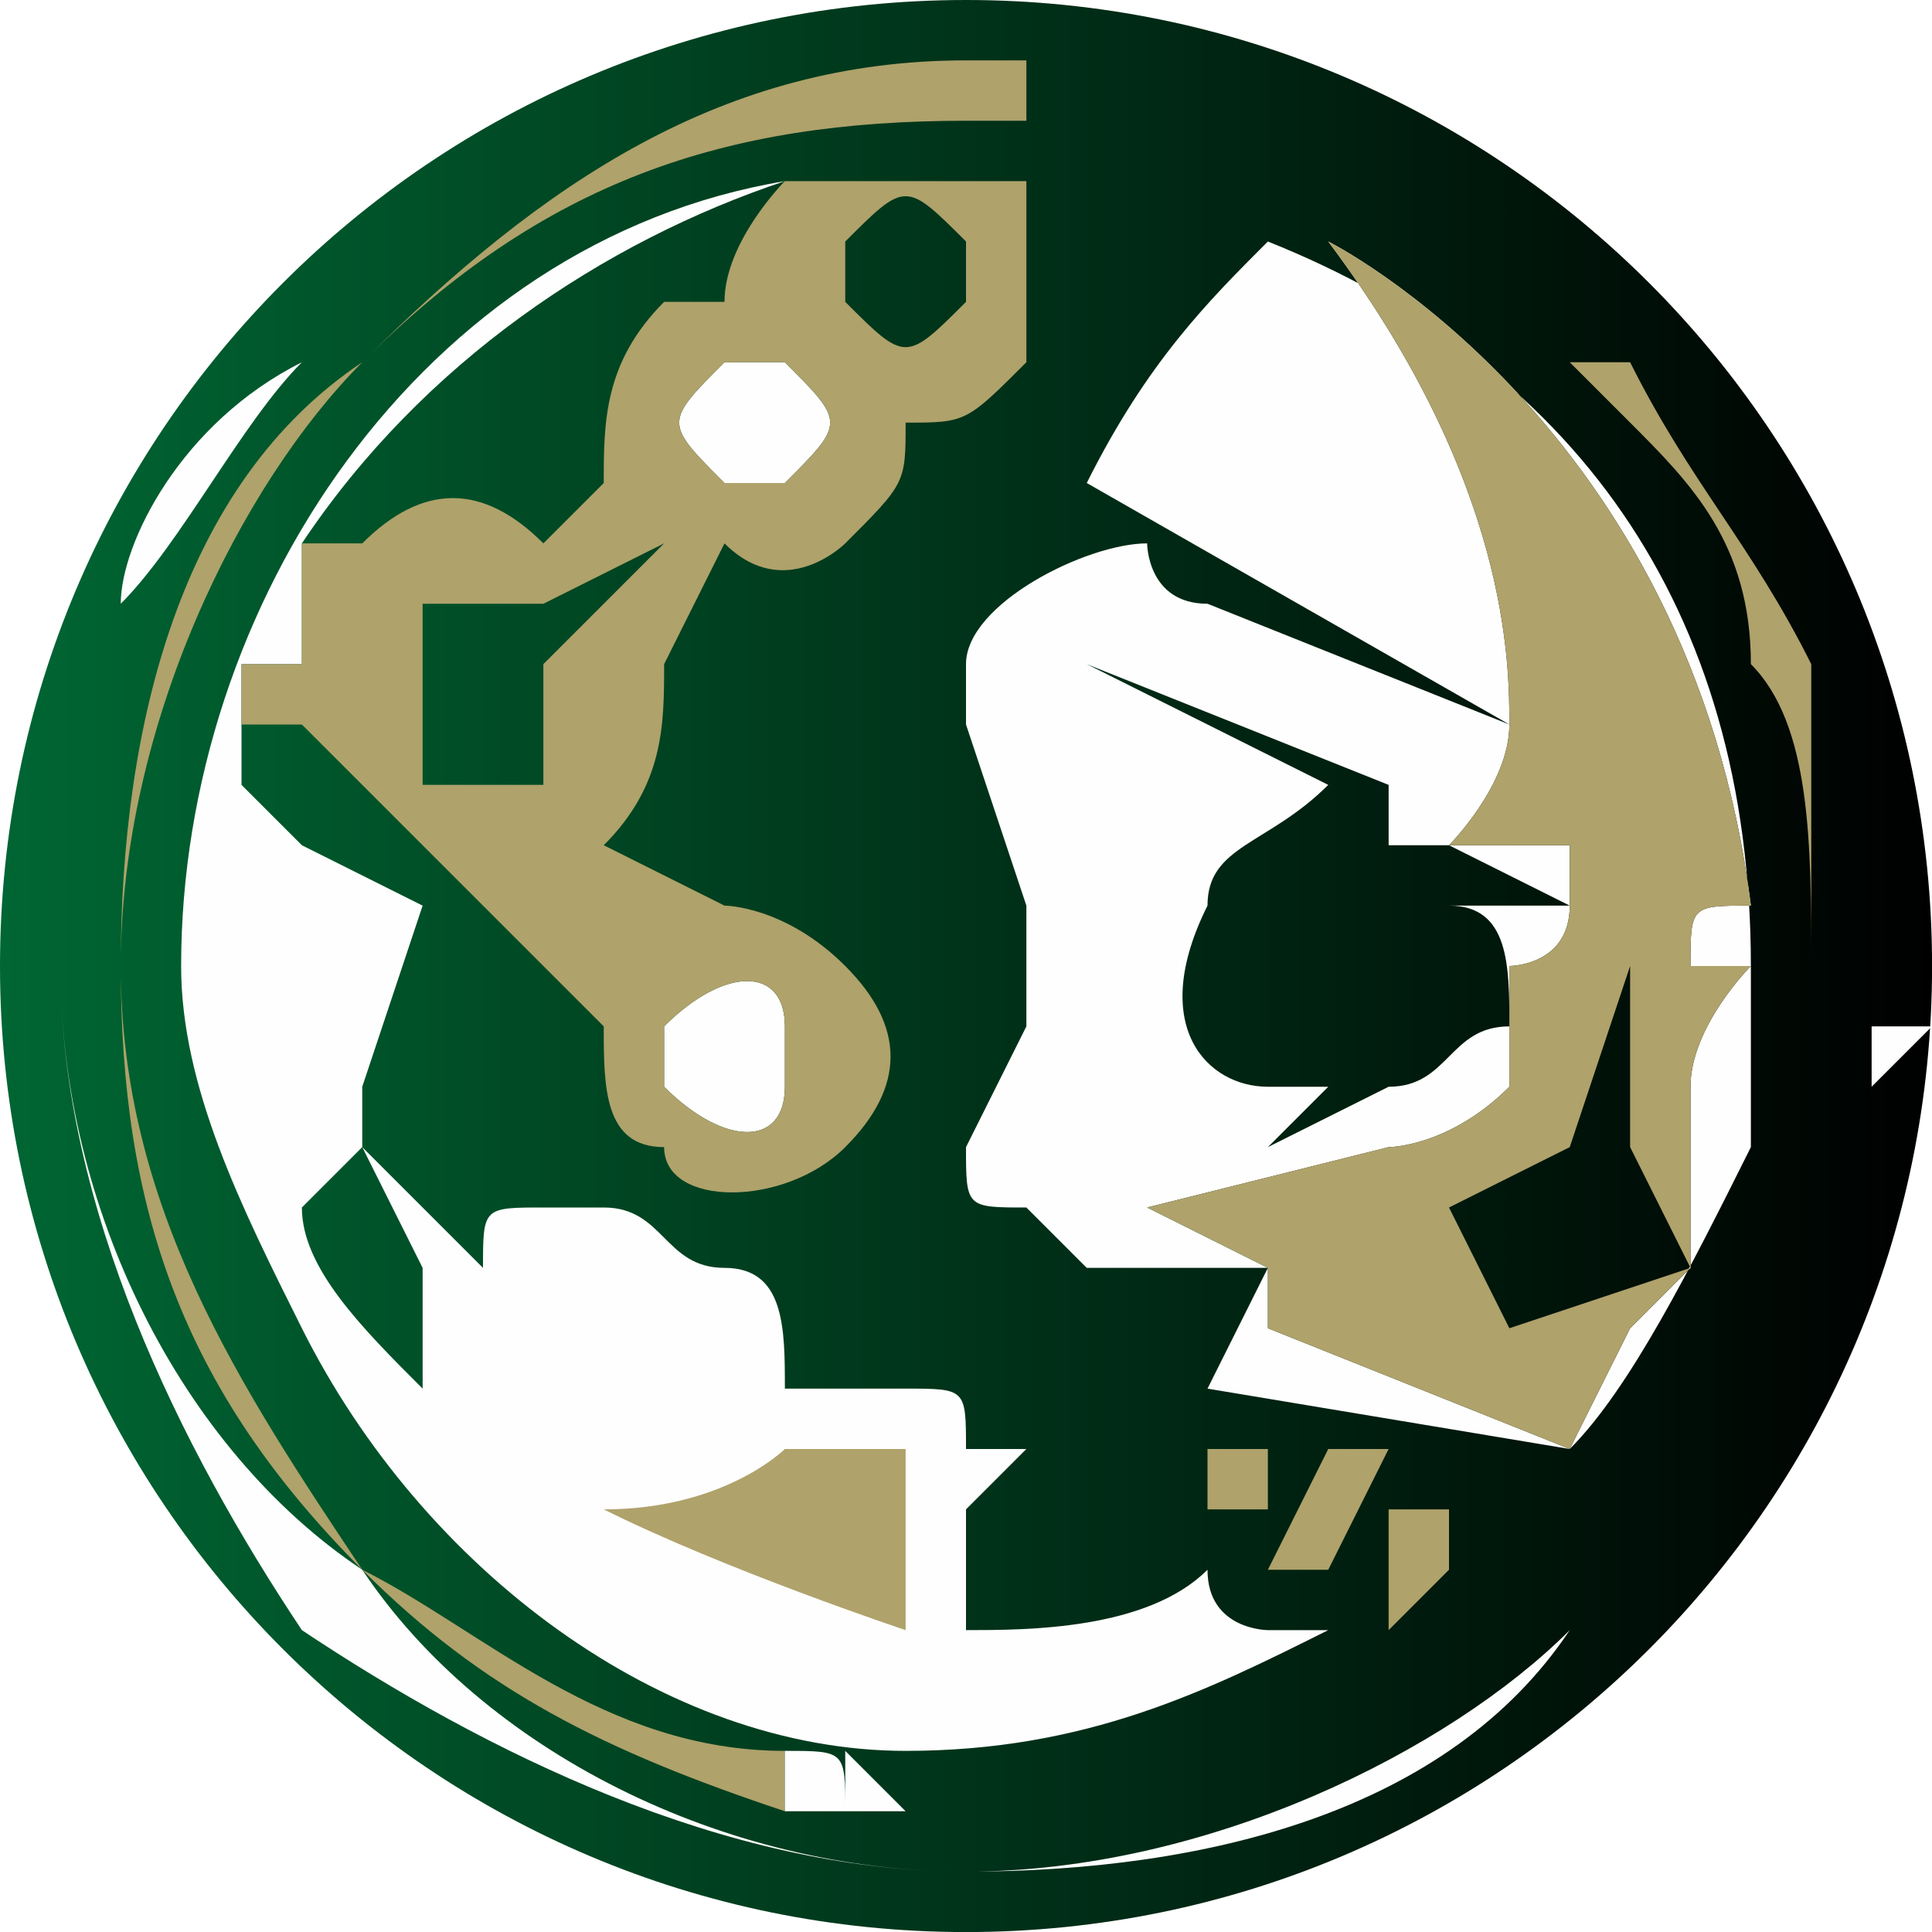
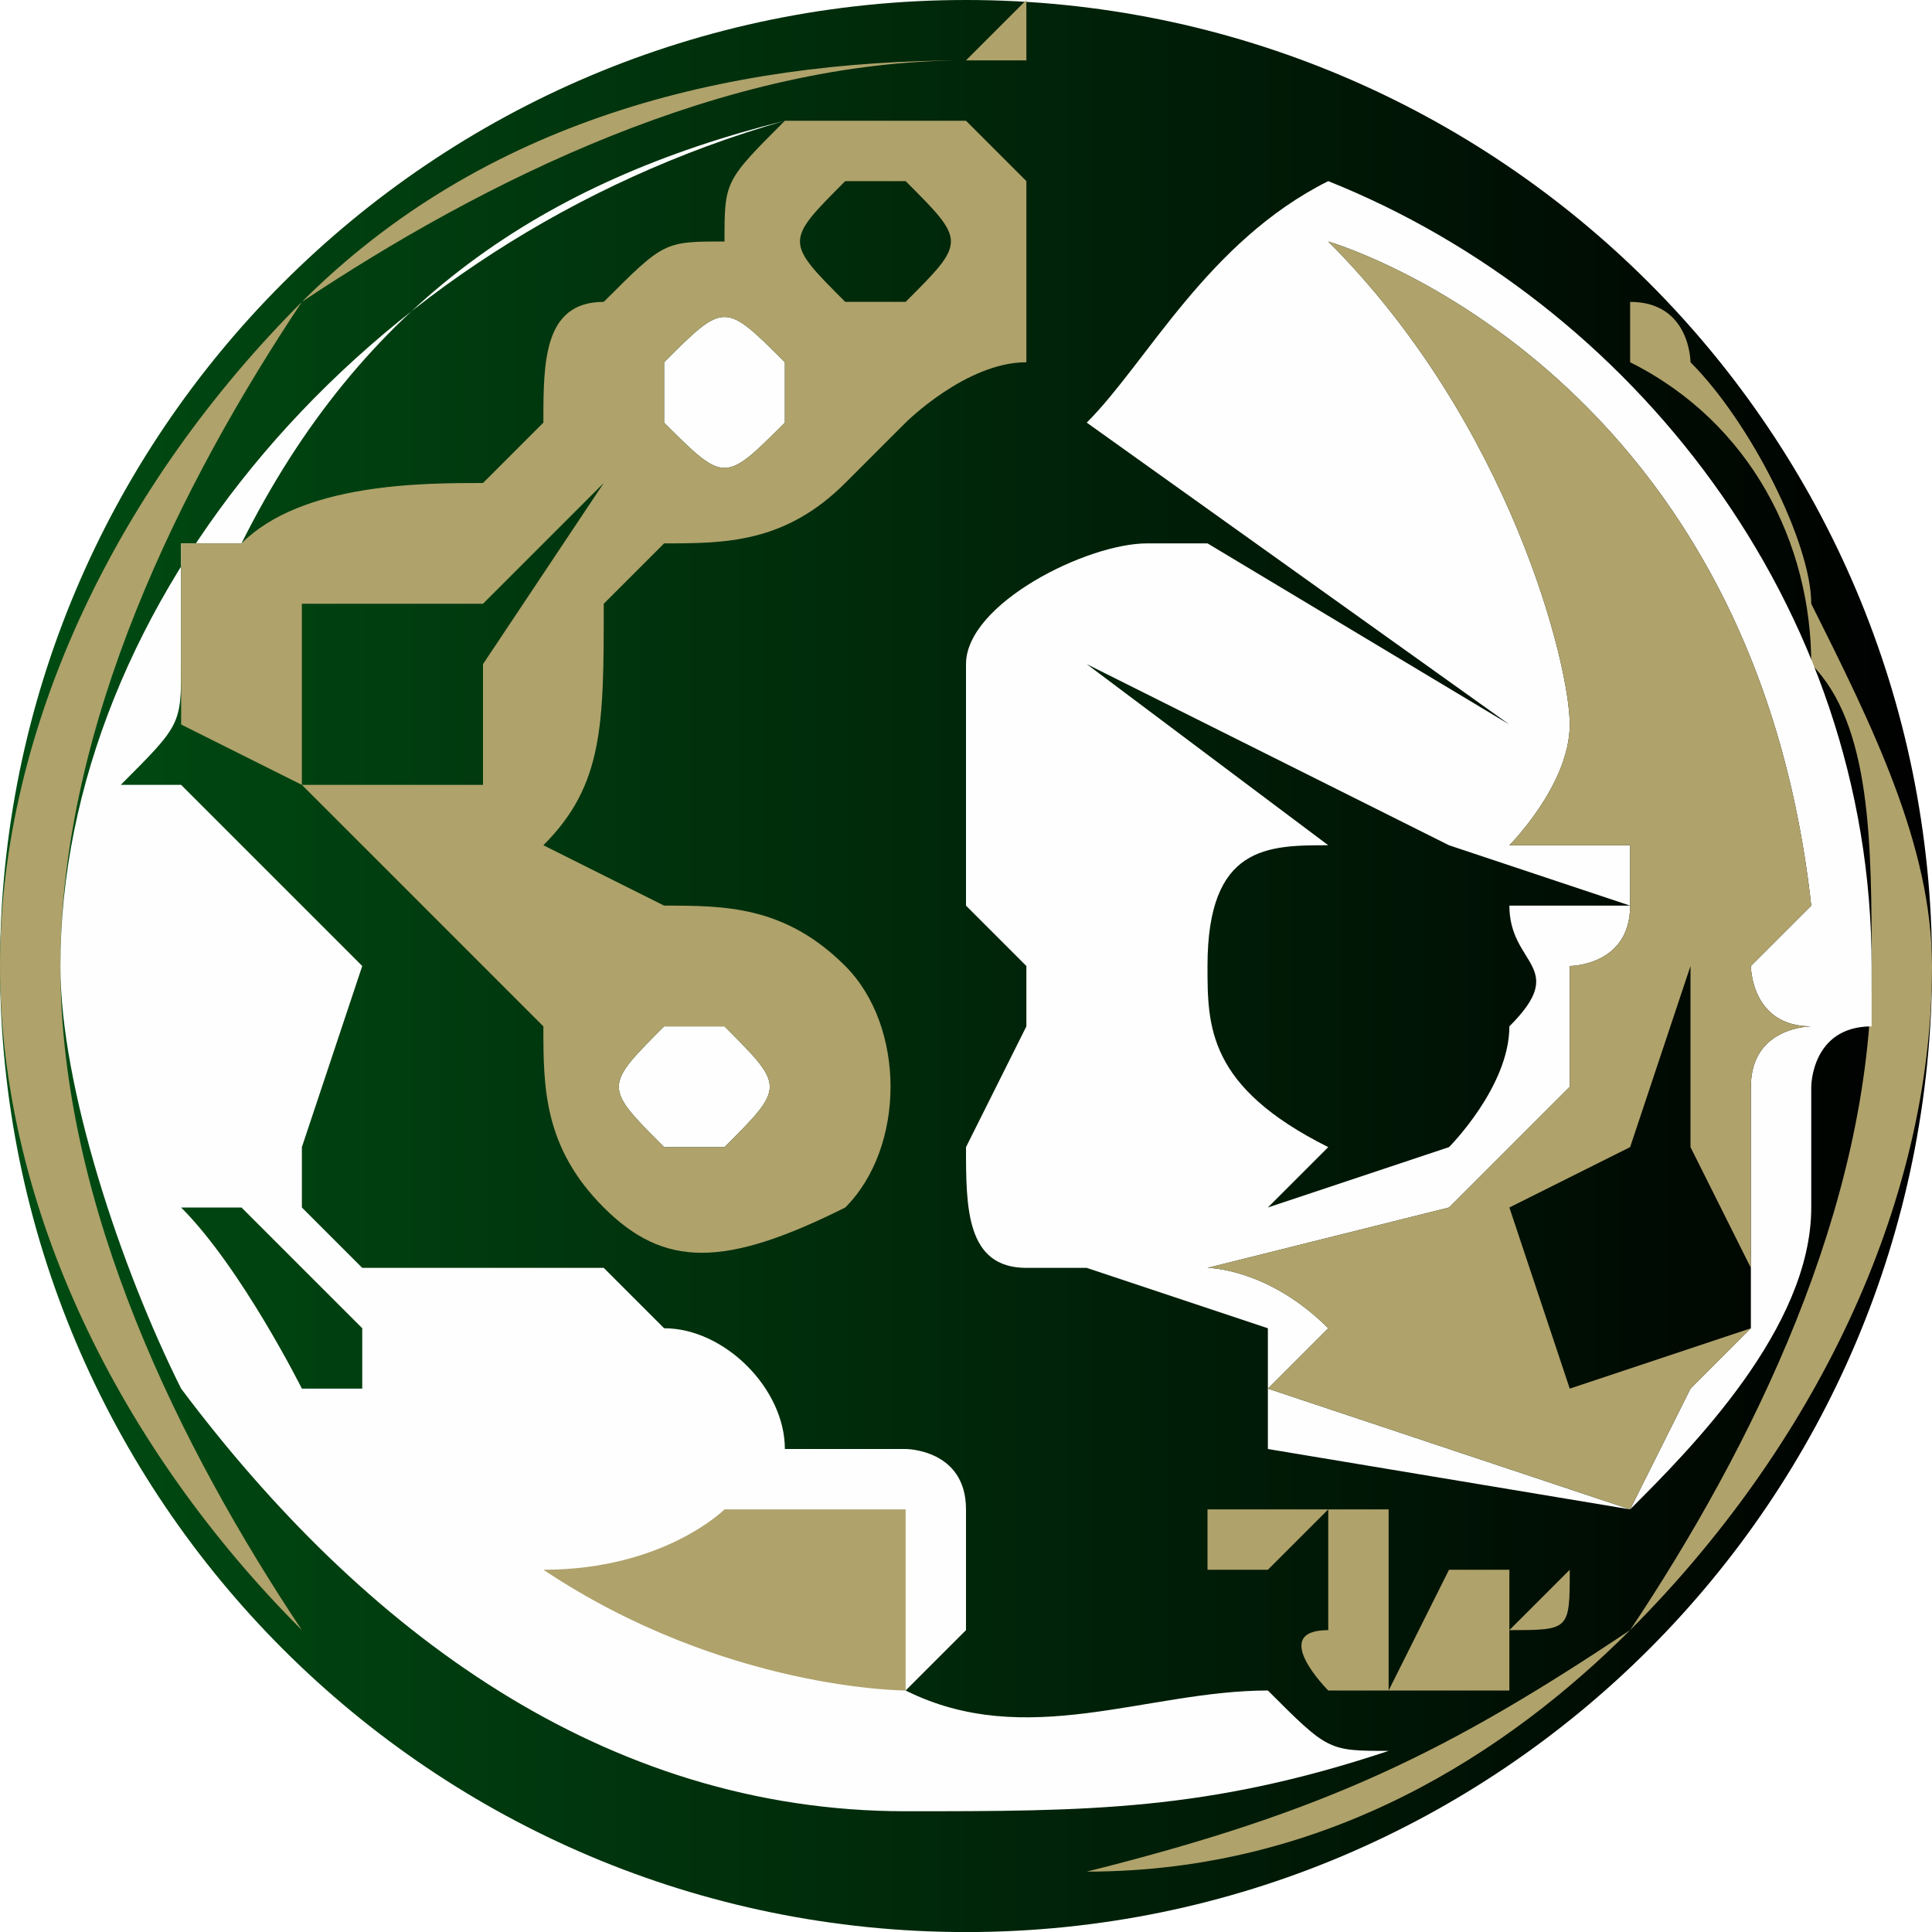
<svg xmlns="http://www.w3.org/2000/svg" xml:space="preserve" width="32px" height="32px" version="1.1" style="shape-rendering:geometricPrecision; text-rendering:geometricPrecision; image-rendering:optimizeQuality; fill-rule:evenodd; clip-rule:evenodd" viewBox="0 0 32 32">
  <defs>
    <style type="text/css">
   
    .fil1 {fill:#AFA26B}
    .fil2 {fill:#FEFEFE}
    .fil0 {fill:url(#id0)}
   
  </style>
    <linearGradient id="id0" gradientUnits="userSpaceOnUse" x1="-0" y1="16" x2="32.001" y2="16">
-       <stop offset="0" style="stop-opacity:1; stop-color:#006633" />
+       <stop offset="0" style="stop-opacity:1; stop-color:#004D13" />
      <stop offset="1" style="stop-opacity:1; stop-color:black" />
    </linearGradient>
  </defs>
  <g id="Capa_x0020_1">
    <rect class="fil0" width="32.001" height="32.001" rx="16" ry="16" />
-     <g id="_2031568317680">
-       <path class="fil1" d="M27 6c0,0 -1,0 -1,0 0,0 1,1 1,1 0,0 0,0 0,0 1,1 2,2 2,4 1,1 1,3 1,5 0,4 -1,7 -4,10 -2,2 -5,3 -8,4 0,0 0,0 0,0 0,0 0,0 0,0 3,-1 6,-2 8,-4 3,-3 4,-6 4,-10 0,-2 0,-4 0,-5 -1,-2 -2,-3 -3,-5 0,0 0,0 0,0 0,0 0,0 0,0zm-10 -4l-1 0c-4,0 -7,1 -10,4 -2,2 -4,6 -4,10 0,4 2,7 4,10 2,1 4,3 7,3 0,0 0,1 0,1 0,0 0,0 0,0 -3,-1 -5,-2 -7,-4 -3,-3 -4,-6 -4,-10 0,-4 1,-8 4,-10 3,-3 6,-5 10,-5 0,0 0,0 1,0 0,0 0,0 0,0 0,0 0,0 0,1 0,0 0,0 0,0 0,0 0,0 0,0z" />
-       <path class="fil2" d="M17 30c0,0 0,0 0,0 0,0 0,0 0,0 0,0 0,0 0,0 0,0 0,0 0,0zm1 -1c0,0 0,1 0,1 0,0 0,0 0,0 0,0 0,0 0,0 0,0 0,-1 0,-1zm-2 1c0,0 0,0 0,0 0,0 0,0 0,0 0,0 0,0 0,0 0,0 0,0 0,0zm-1 0c0,0 0,0 0,0 0,0 0,0 0,0 0,0 1,0 1,0 0,0 -1,0 -1,0zm-1 -1c0,0 0,1 0,1 0,0 0,0 0,0 0,0 1,0 1,0 0,0 -1,-1 -1,-1zm-1 0c0,0 0,0 0,1 0,0 0,0 0,0 1,0 1,0 1,0 0,-1 0,-1 -1,-1zm-10 -13c0,2 1,4 2,6 2,4 6,7 10,7 3,0 5,-1 7,-2 0,0 0,0 0,0 0,0 -1,0 -1,0 0,0 -1,0 -1,-1 -1,1 -3,1 -4,1l0 -1 0 -1 1 -1 -1 0c0,0 0,0 0,0 0,-1 0,-1 -1,-1l0 0 0 0 -1 0 -1 0c0,-1 0,-2 -1,-2l0 0 0 0 0 0c-1,0 -1,-1 -2,-1l0 0c0,0 -1,0 -1,0 -1,0 -1,0 -1,1l-2 -2 0 -1 0 0 1 -3 -2 -1 -1 -1c0,0 0,0 0,0 0,-1 0,-1 0,-2 0,0 0,0 0,0l0 0c0,0 0,0 0,0l0 0c0,0 0,0 1,0l0 0c0,0 0,0 0,0l0 0c0,0 0,0 0,-1l0 0c0,0 0,0 0,0l0 0 0 0 0 0 0 0 0 0 0 0 0 0c0,0 0,0 0,0l0 0 0 -1 0 0c0,0 0,0 0,0l0 0 0 0 0 0c0,0 0,0 0,0l0 0 0 0c0,0 0,0 0,0l0 0 0 0c2,-3 5,-5 8,-6 0,0 0,0 0,0 -6,1 -10,7 -10,13zm2 -11c0,0 0,0 0,1 0,0 0,0 0,0 -2,1 -3,3 -3,4 -1,2 -1,4 -1,6 0,4 2,8 4,11 3,2 7,4 11,4 4,0 8,-1 10,-4 3,-2 5,-6 5,-9 1,-1 1,-1 1,-1 0,0 -1,0 -1,0 0,0 0,0 0,0 0,0 0,0 0,1 0,3 -2,7 -5,9 -2,2 -6,4 -10,4 -4,0 -8,-2 -10,-5 -3,-2 -5,-6 -5,-10 0,-2 0,-4 1,-6 1,-1 2,-3 3,-4 0,0 0,0 0,0 0,0 0,0 0,0 0,-1 0,-1 0,-1zm21 19c1,-1 2,-3 3,-5 0,0 0,-1 0,-1 0,-1 0,-1 0,-1 0,-1 0,-1 0,-1l0 0 0 0c0,0 0,0 0,0 0,-6 -3,-10 -8,-12 -1,1 -2,2 -3,4l7 4 -5 -2c-1,0 -1,-1 -1,-1 -1,0 -3,1 -3,2 0,1 0,1 0,1l0 0 1 3 0 1 0 1 -1 2c0,1 0,1 1,1l1 1 3 0 -1 2 6 1zm2 -3l0 0 -1 -2 1 2 0 -1 0 -1c0,0 0,-1 0,-1 0,-1 1,-2 1,-2l0 0c-1,0 -1,0 -1,0 0,-1 0,-1 1,-1 -1,-8 -7,-11 -7,-11 3,4 3,7 3,8 0,1 -1,2 -1,2l2 0c0,0 0,1 0,1 0,1 -1,1 -1,1 0,0 0,1 0,2 -1,1 -2,1 -2,1l-4 1c0,0 2,1 2,1 0,1 0,1 0,1l5 2 1 -2 1 -1zm-6 -8l-4 -2 5 2 0 0 0 1 0 0 0 0c0,0 0,0 1,0l2 1 -2 0c1,0 1,1 1,2 -1,0 -1,1 -2,1l-2 1 1 -1c0,0 0,0 -1,0 -1,0 -2,-1 -1,-3 0,-1 1,-1 2,-2zm-10 -5c0,0 1,0 1,0 1,-1 1,-1 0,-2 0,0 -1,0 -1,0 -1,1 -1,1 0,2zm-1 10c1,1 2,1 2,0 0,0 0,-1 0,-1 0,-1 -1,-1 -2,0 0,0 0,1 0,1zm-5 1l-1 1c0,1 1,2 2,3 0,-1 0,-1 0,-1l0 -1 -1 -2z" />
-       <path class="fil1" d="M4 12l1 0 1 1 2 2 2 2c0,1 0,2 1,2 0,1 2,1 3,0 1,-1 1,-2 0,-3 -1,-1 -2,-1 -2,-1l-2 -1c1,-1 1,-2 1,-3l1 -2c1,1 2,0 2,0 1,-1 1,-1 1,-2 1,0 1,0 2,-1 0,0 0,0 0,0l0 -3 -1 0 0 0c-1,0 -2,0 -3,0l0 0 0 0 0 0 0 0 0 0 0 0 0 0 0 0 0 0 0 0 0 0 0 0 0 0 0 0 0 0 0 0 0 0 0 0 0 0 0 0 0 0 0 0 0 0 0 0 0 0 0 0 0 0 0 0 0 0 0 0 0 0 0 0 0 0 0 0 0 0 0 0 0 0 0 0 0 0 0 0 0 0 0 0 0 0 0 0 0 0 0 0 0 0 0 0 0 0 0 0 0 0 0 0 0 0 0 0 0 0 0 0 0 0 0 0 0 0 0 0 0 0 0 0 0 0 0 0 0 0 0 0 0 0c0,0 -1,1 -1,2 0,0 -1,0 -1,0 -1,1 -1,2 -1,3l-1 1c-1,-1 -2,-1 -3,0l-1 0 0 0 0 0 0 0 0 0 0 0 0 0 0 0 0 0 0 0 0 0 0 0 0 0 0 0 0 0 0 0 0 0 0 0 0 0 0 0 0 0 0 0 0 0 0 0 0 0 0 0 0 0 0 0 0 0 0 0 0 0 0 0 0 0 0 0 0 0 0 0 0 0 0 0 0 0 0 0 0 0 0 0 0 0 0 0 0 0 0 0 0 0 0 0 0 0 0 0 0 0 0 0 0 0 0 0 0 0 0 0 0 0 0 0 0 0 0 0 0 0 0 0 0 0 0 0 0 0 0 0 0 0 0 0 0 0 0 0 0 0 0 0 0 0 0 0 0 0 0 0 0 0 0 0 0 0 0 0 0 0 0 0 0 0 0 0 0 0 0 0 0 0 0 0 0 0 0 0 0 0 0 0 0 0 0 0 0 0 0 0 0 0 0 0 0 0 0 0 0 0 0 0 0 0 0 0 0 0 0 0 0 0 0 0 0 0 0 0 0 0 0 0 0 0 0 0 0 0 0 0 0 0 0 0 0 0 0 0 0 0 0 0 0 0 0 0 0 0 0 0 0 0 0 0 0 0 0 0 0 0 0 0 0 0 0 0 0 0 0 0 0 0 0 0 0 0 0 0 0 0 0 0 0 0 0 0 0 0 0 0 0 0 0 0 0 0 0 0 0 0 0 0 0 0 0 0 0 0 0 0 0 0 0 0 0 0 0 0 0 0 0 0 0 0 0 0 0 0 0 0 0 0 0 0 0 0 0 0 0 0 0 0 0 0 0 0 0 0 0 0 0 0 0 0 0 0 0 0 0 0 0 0 0 0 0 0 0 0 0 0 0 0 0 0 0 0 0 0 0 0 0 0 0 0 0 0 0 0 0 0 0 0 0 0 0 0 0 0 0 0 0 0 0 0 0 0 0 0 0 0 0 0 0 1 0 0 0 0 0 0 0 0 0 0 0 0 0 0 0 0 0 0 0 0 0 0 0 0 0 0 0 0 0 0 0 0 0 0 0 0 0 0 0 0 0 0 0 0 0 0 0 0 0 0 0 0 0 0 0 0 0 0 0 0 0 0 0 0 0 0 0 0 0 0 0 0 0 0 0 0 0 0 0 0 0 0 0 0 0 0 0 0 0 0 0 0 0 0 0 0 0 0 0 0 0 0 0 0 0 0 0 0 0 0 0 0 0 0 0 0 0 0 0 0 0 0 0 0 0 0 0 0 0 0 0 0 0 0 0 0 0 0 0 0 0 0 0 0 0 0 0 0 0 0 0 0 0 0 0 0 0 0 0 0 0 0 0 0 0 0 0 0 0 0 0 0 0 0 0 0 0 0 0 0 0 0 0 0 0 0 0 0 0 0 0 0 0 0 0 0 0 0 0 0 0 0 0 0 0 0 0 0 0 0 0 0 0 0 0 0 0 0 0 0 0 0 0 0 0 0 0 0 0 0 0 0 0 0 0 0 0 0 0 0 0 0 0 0 0 0 0 0 0 0 0 0 0 0 0 0 0 0 0 0 0 0 0 0 0 0 0 0 0 0 0 0 0 0 0 0 0 0 0 0 0 0 0 0 0 0 0 0 0 0 0 0 0 0 0 0 0 0 0 0 0 0 0 0 0 0 0 0 0 0 0 0 0 0 0 0 0 0 0 0 0 0 0 0 0 0 0 0 0 1 0 0 0 0 0 0 0 0 0 0 0 0 0 0 0 0 0 0 0 0 0 0 0 0 0 0 0 0 0 0 0 0 0 0 0 0 0 0 0 0 0 0 0 0 0 0 0 0 0 0 0 0 0 0 0 0 0 0 0 0 0 0 0 0 0 0 0 0 0 0 0 0 0 0 0 0 0 0 0 0 0 0 0 0 0 0 0 0 0 0 0 0 0 0 0 0 0 0 0 0 0 0 0 0 0 0 0 0 0 0 0 0 0 0 0 0 0 0 0 0 0 0 0 0 0 0 0 0 0 0 0 0 0 0 0 0 0 0 0 0 0 0 0 0 0 0 0 0 0 0 0 0 0 0 0 0 0 0 0 0 0 0 0 0 0 0 0 0 0 0 0 0 0 0 0 0 0 0 0 0 0 0 0 0 0 0 0 0 0 0 0 0 0 0 0 0 0 0 0 0 0 0 0 0 0 0 0 0 0 0 0 0 0 0 0 0 0 0 0 0 0 0 0 0 0 0 0 0 0 0 0 0 0 0 0 0 0 0 0 0 0 0 0 0 0 0 0 0 0 0 0 0 0 0 0 0 0 0 -1 0 0 0 0 0 0 0 0 0 0 0 0 0 0 0 0 0 0 0 0 0 0 0 0 0 0 0 0 0 0 0 0 0 0 0 0 0 0 0 0 0 0 0 0 0 0 0 0 0 0 0 0 0 0 0 0 0 0 0 0 0 0 0 0 0 0 0 0 0 0 0 0 0 0 0 0 0 0 0 0 0 0 0 0 0 0 0 0 0 0 0 0 0 0 0 0 0 0 0 0 0 0 0 0 0 0 0 0 0 0 0 0 0 0 0 0 0 0 0 0 0 0 0 0 0 0 0 0 0 0 0 0 0 0 0 0 0 0 0 0 0 0 0 0 0 0 0 0 0 0 0 0 0 0 0 0 0 0 0 0 0 0 0 0 0 0 0 0 0 0 0 0 0 0 0 0 0 0 0 0 0 0 0 0 0 0 0 0 0 0 0 0 0 0 0 0 0 0 0 0 0 0 0 0 0 0 0 0 0 0 0 0 0 0 0 0 0 0 0 0 0 0 0 0 0 0 0 0 0 0 0 0 0 0 0 0 0 0 0 0 0 0 0 0 0 0 0 0 0 0 0 0 0 0 0 0 0 0 0 0 0 0 0 0 0 0 0 0 0 0 0 0 0 0 0 0 0 0 0 0 0 0 0 0 0 0 0 0 0 0 0 0 0 0 0 0 0 0 0 0 0 0 0 0 0 0 0 0 0 0 0 0 0 0 0 0 0 0 0 0 0 0 0 0 0 0 0 0 0 0 0 0 0 0 0 0 0 0 0 0 0 0 0 0 0 0 0 0 0 0 0 0 0 0 0 0 0 0 1zm9 12l1 0 1 0 0 1 1 0 -1 0 0 2c0,0 -3,-1 -5,-2 2,0 3,-1 3,-1zm9 -20c0,0 6,3 7,11 -1,0 -1,0 -1,1 0,0 0,0 1,0l0 0c0,0 -1,1 -1,2 0,0 0,1 0,1l0 1 0 1 -1 -2 0 -3 -1 3 -2 1 1 2 3 -1 -1 1 -1 2 -5 -2c0,0 0,0 0,-1 0,0 -2,-1 -2,-1l4 -1c0,0 1,0 2,-1 0,-1 0,-2 0,-2 0,0 1,0 1,-1 0,0 0,-1 0,-1l-2 0c0,0 1,-1 1,-2 0,-1 0,-4 -3,-8zm3 21l0 1c0,0 0,-1 0,-1l0 0zm-2 2c0,0 1,-1 1,-1l0 -1 -1 0 0 1c0,1 0,1 0,1l0 0zm0 -3l-1 2c0,0 0,0 0,0l-1 0c0,0 0,0 0,0l1 -2 1 0zm-2 0l0 1c0,0 0,0 0,0l-1 0c0,0 0,0 0,0l0 -1 1 0zm-9 -16c0,0 1,0 1,0 1,-1 1,-1 0,-2 0,0 -1,0 -1,0 -1,1 -1,1 0,2zm-1 10c1,1 2,1 2,0 0,0 0,-1 0,-1 0,-1 -1,-1 -2,0 0,0 0,1 0,1zm0 -9l-2 2 0 2 -2 0 0 -3 2 0 2 -1zm3 -4c1,1 1,1 2,0 0,0 0,-1 0,-1 -1,-1 -1,-1 -2,0 0,0 0,1 0,1z" />
+     <path class="fil1" d="M27 5c0,0 0,1 0,1 0,0 0,0 0,0 0,0 0,0 0,0 2,1 3,3 3,5 1,1 1,3 1,5 0,4 -2,8 -4,11 -3,2 -5,3 -9,4 0,0 0,0 0,0 0,0 0,0 0,0 4,0 7,-2 9,-4 3,-3 5,-7 5,-11 0,-2 -1,-4 -2,-6 0,-1 -1,-3 -2,-4 0,0 0,0 0,0 0,0 0,-1 -1,-1zm-11 -4l0 0c-4,0 -8,2 -11,4 -2,3 -4,7 -4,11 0,4 2,8 4,11 2,2 5,3 8,4 0,0 0,0 0,0 0,0 0,0 0,0 -3,-1 -6,-2 -8,-4 -3,-3 -5,-7 -5,-11 0,-4 2,-8 5,-11 3,-3 7,-4 11,-4 0,0 0,0 0,0 0,0 1,-1 1,-1 0,0 0,1 0,1 0,0 0,0 0,0 0,0 -1,0 -1,0z" />
+     <g id="_2031718447008">
+       <path class="fil2" d="M1 16c0,2 1,5 2,7 3,4 7,7 12,7 3,0 5,0 8,-1 0,0 0,0 0,0 -1,0 -1,0 -2,-1 0,0 0,0 0,0 -2,0 -4,1 -6,0l1 -1 0 -1 0 -1 0 0c0,0 0,0 0,0 0,-1 -1,-1 -1,-1l0 0 0 0 -1 0 -1 0c0,-1 -1,-2 -2,-2l0 0 0 0 0 0c0,0 -1,-1 -1,-1l-1 0c0,0 -1,0 -1,0 -1,0 -2,0 -2,0l-1 -1 0 -1 0 0 1 -3 -2 -2 -1 -1c0,0 0,0 -1,0 1,-1 1,-1 1,-2 0,0 0,0 0,0l0 0c0,0 0,0 0,0l0 0c0,0 0,0 0,0l0 0c0,0 0,0 0,-1l0 0c0,0 0,0 0,0l0 0c0,0 0,0 0,0l0 0 0 0 0 0 0 0 0 -1 1 0 0 0c0,0 0,0 0,0l0 0 0 0 0 0c0,0 0,0 0,0l0 0 0 0 0 0c0,0 0,0 0,0l0 0 0 0c0,0 0,0 0,0l0 0 0 0c2,-4 5,-6 9,-7 0,0 0,0 0,0 -7,2 -12,8 -12,14zm26 9c1,-1 3,-3 3,-5 0,-1 0,-1 0,-2 0,0 0,-1 1,-1 0,0 0,0 0,-1l-1 0 1 0c0,0 0,0 0,0 0,-6 -4,-11 -9,-13 -2,1 -3,3 -4,4l7 5 -5 -3c0,0 -1,0 -1,0 -1,0 -3,1 -3,2 0,0 0,1 0,1l0 0 0 3 1 1 0 1 -1 2c0,1 0,2 1,2l1 0 3 1 0 2 6 1zm2 -3l0 -1 -1 -2 1 2 0 0 0 -1c0,0 0,-1 0,-2 0,-1 1,-1 1,-1l0 0c-1,0 -1,-1 -1,-1 0,0 1,-1 1,-1 -1,-9 -8,-11 -8,-11 3,3 4,7 4,8 0,1 -1,2 -1,2l2 0c0,0 0,1 0,1 0,1 -1,1 -1,1 0,0 0,1 0,2 -1,1 -2,2 -2,2l-4 1c0,0 1,0 2,1 0,0 -1,1 -1,1l6 2 1 -2 1 -1zm-7 -8l-4 -3 6 3 0 0 0 0 0 0 0 0c0,0 0,0 0,0l3 1 -2 0c0,1 1,1 0,2 0,1 -1,2 -1,2l-3 1 1 -1c0,0 0,0 0,0 -2,-1 -2,-2 -2,-3 0,-2 1,-2 2,-2zm-11 -7c1,1 1,1 2,0 0,0 0,-1 0,-1 -1,-1 -1,-1 -2,0 0,0 0,1 0,1zm0 12c0,0 1,0 1,0 1,-1 1,-1 0,-2 0,0 -1,0 -1,0 -1,1 -1,1 0,2zm-7 1l-1 0c1,1 2,3 2,3 1,0 1,0 1,0l0 -1 -2 -2z" />
+       <path class="fil1" d="M3 11l0 1 2 1 2 2 2 2c0,1 0,2 1,3 1,1 2,1 4,0 1,-1 1,-3 0,-4 -1,-1 -2,-1 -3,-1l-2 -1c1,-1 1,-2 1,-4l1 -1c1,0 2,0 3,-1 0,0 1,-1 1,-1 0,0 1,-1 2,-1 0,0 0,-1 0,-1l0 -2 -1 -1 0 0c-1,0 -2,0 -3,0l0 0 0 0 0 0 0 0 0 0 0 0 0 0 0 0 0 0 0 0 0 0 0 0 0 0 0 0 0 0 0 0 0 0 0 0 0 0 0 0 0 0 0 0 0 0 0 0 0 0 0 0 0 0 0 0 0 0 0 0 0 0 0 0 0 0 0 0 0 0 0 0 0 0 0 0 0 0 0 0 0 0 0 0 0 0 0 0 0 0 0 0 0 0 0 0 0 0 0 0 0 0 0 0 0 0 0 0 0 0 0 0 0 0 0 0 0 0 0 0 0 0 0 0 0 0 0 0 0 0 0 0 0 0c-1,1 -1,1 -1,2 -1,0 -1,0 -2,1 -1,0 -1,1 -1,2l-1 1c-1,0 -3,0 -4,1l0 0 0 0 0 0 0 0 0 0 0 0 0 0 0 0 0 0 0 0 0 0 0 0 0 0 0 0 0 0 0 0 0 0 0 0 0 0 0 0 0 0 0 0 0 0 0 0 0 0 0 0 0 0 0 0 0 0 0 0 0 0 0 0 0 0 0 0 0 0 0 0 0 0 0 0 0 0 0 0 0 0 0 0 0 0 0 0 0 0 0 0 0 0 0 0 0 0 0 0 0 0 0 0 0 0 0 0 0 0 0 0 0 0 0 0 0 0 0 0 0 0 0 0 0 0 0 0 0 0 0 0 0 0 0 0 0 0 0 0 0 0 0 0 0 0 0 0 0 0 0 0 0 0 0 0 0 0 0 0 0 0 0 0 0 0 0 0 0 0 0 0 0 0 0 0 0 0 0 0 0 0 0 0 0 0 0 0 0 0 0 0 0 0 0 0 0 0 0 0 0 0 0 0 0 0 0 0 0 0 0 0 0 0 0 0 0 0 0 0 0 0 0 0 0 0 0 0 0 0 0 0 0 0 0 0 0 0 0 0 0 0 0 0 0 0 0 0 0 0 0 0 0 0 0 0 0 0 0 0 0 0 0 0 0 0 0 0 0 0 0 0 0 0 0 0 0 0 0 0 0 0 0 0 0 0 0 0 0 0 0 0 0 0 0 0 0 0 0 0 0 0 0 0 0 0 0 0 0 0 0 0 0 0 0 0 0 0 0 0 0 0 0 0 0 0 0 0 0 0 0 0 0 0 0 0 0 0 0 0 0 0 0 0 0 0 0 0 0 0 0 0 0 0 0 0 0 0 0 0 0 0 0 0 0 0 0 0 0 0 0 0 0 0 0 0 0 0 0 0 0 0 0 0 0 0 0 0 0 0 0 0 0 0 0 0 0 0 0 0 0 0 0 0 0 0 0 0 0 0 0 0 0 0 0 0 0 0 0 0 0 0 0 0 0 0 0 0 0 0 0 0 0 0 0 0 0 0 0 0 0 0 0 0 0 0 0 0 0 0 0 0 0 0 0 0 0 0 0 0 0 0 0 0 0 0 0 0 0 0 0 0 0 0 0 0 0 0 0 0 0 0 0 0 0 0 0 0 0 0 0 0 0 0 0 0 0 0 0 0 0 0 0 0 0 0 0 0 0 0 0 0 0 0 0 0 0 0 0 0 0 0 0 0 0 0 0 0 0 0 0 0 0 0 0 0 0 0 0 0 0 0 0 0 0 0 -1 0 0 0 0 0 0 1 0 0 0 0 0 0 0 0 0 0 0 0 0 0 0 0 0 0 0 0 0 0 0 0 0 0 0 0 0 0 0 0 0 0 0 0 0 0 0 0 0 0 0 0 0 0 0 0 0 0 0 0 0 0 0 0 0 0 0 0 0 0 0 0 0 0 0 0 0 0 0 0 0 0 0 0 0 0 0 0 0 0 0 0 0 0 0 0 0 0 0 0 0 0 0 0 0 0 0 0 0 0 0 0 0 0 0 0 0 0 0 0 0 0 0 0 0 0 0 0 0 0 0 0 0 0 0 0 0 0 0 0 0 0 0 0 0 0 0 0 0 0 0 0 0 0 0 0 0 0 0 0 0 0 0 0 0 0 0 0 0 0 0 0 0 0 0 0 0 0 0 0 0 0 0 0 0 0 0 0 0 0 0 0 0 0 0 0 0 0 0 0 0 0 0 0 0 0 0 0 0 0 0 0 0 0 0 0 0 0 0 0 0 0 0 0 0 0 0 0 0 0 0 0 0 0 0 0 0 0 0 0 0 0 0 0 0 0 0 0 0 0 0 0 0 0 0 0 0 0 0 0 0 0 0 0 0 0 0 0 0 0 0 0 0 0 0 0 0 0 0 0 0 0 0 0 0 0 0 0 0 0 0 0 0 0 0 0 0 0 0 0 0 0 0 0 0 1 0 0 0 0 0 0 0 0 0 0 0 0 0 0 0 0 0 0 0 0 0 0 0 0 0 0 0 0 0 0 0 0 0 0 0 0 0 0 0 0 0 0 0 0 0 0 0 0 0 0 0 0 0 0 0 0 0 0 0 0 0 0 0 0 0 0 0 0 0 0 0 0 0 0 0 0 0 0 0 0 0 0 0 0 0 0 0 0 0 0 0 0 0 0 0 0 0 0 0 0 0 0 0 0 0 0 0 0 0 0 0 0 0 0 0 0 0 0 0 0 0 0 0 0 0 0 0 0 0 0 0 0 0 0 0 0 0 0 0 0 0 0 0 0 0 0 0 0 0 0 0 0 0 0 0 0 0 0 0 0 0 0 0 0 0 0 0 0 0 0 0 0 0 0 0 0 0 0 0 0 0 0 0 0 0 0 0 0 0 0 0 0 0 0 0 0 0 0 0 0 0 0 0 0 0 0 0 0 0 0 0 0 0 0 0 0 0 0 0 0 0 0 0 0 0 0 0 0 0 0 0 0 0 0 0 0 0 0 0 0 0 0 0 0 0 0 0 0 0 0 0 0 0 0 0 0 0 0 0 0 0 0 0 0 0 0 0 0 0 0 0 0 0 0 0 0 0 0 0 0 0 0 0 0 0 0 0 0 0 0 0 0 0 0 0 0 0 0 0 0 0 0 0 0 0 0 0 0 0 0 0 0 0 0 0 0 0 0 0 0 0 0 0 0 0 0 0 0 0 0 0 0 0 0 0 0 0 0 0 0 0 0 0 0 0 0 0 0 0 0 0 0 0 0 0 0 0 0 0 0 0 0 0 0 0 0 0 0 0 0 0 0 0 0 0 0 0 0 0 0 0 0 0 0 0 0 0 0 0 0 0 0 0 0 0 0 0 0 0 0 0 0 0 0 0 0 0 0 0 0 0 0 0 0 0 0 0 0 0 0 0 0 0 0 0 0 0 0 0 0 0 0 0 0 0 0 0 0 0 0 0 0 0 0 0 0 0 0 0 0 0 0 0 0 0 0 0 0 0 0 0 0 0 0 0 0 0 0 0 0 0 0 0 0 0 0 0 0 0 0 0 0 0 0 0 0 0 0 0 0 0 0 0 0 0 0 0 0 0 0 0 0 0 0 0 0 0 0 0 0 0 0zm9 14l1 0 2 0 0 1 0 0 0 1 0 1c0,0 -3,0 -6,-2 2,0 3,-1 3,-1zm10 -21c0,0 7,2 8,11 0,0 -1,1 -1,1 0,0 0,1 1,1l0 0c0,0 -1,0 -1,1 0,1 0,2 0,2l0 1 0 0 -1 -2 0 -3 -1 3 -2 1 1 3 3 -1 -1 1 -1 2 -6 -2c0,0 1,-1 1,-1 -1,-1 -2,-1 -2,-1l4 -1c0,0 1,-1 2,-2 0,-1 0,-2 0,-2 0,0 1,0 1,-1 0,0 0,-1 0,-1l-2 0c0,0 1,-1 1,-2 0,-1 -1,-5 -4,-8zm4 22l-1 1c1,0 1,0 1,-1l0 0zm-2 2c0,0 0,0 1,0l0 -2 -1 0 -1 2c0,0 0,0 0,0l1 0zm-1 -3l0 3c0,0 0,0 -1,0l0 0c0,0 -1,-1 0,-1l0 -2 1 0zm-1 0l-1 1c0,0 0,0 0,0l-1 0c0,0 0,0 0,0l0 -1 2 0zm-11 -18c1,1 1,1 2,0 0,0 0,-1 0,-1 -1,-1 -1,-1 -2,0 0,0 0,1 0,1zm0 12c0,0 1,0 1,0 1,-1 1,-1 0,-2 0,0 -1,0 -1,0 -1,1 -1,1 0,2zm-1 -11l-2 3 0 2 -3 0 0 -3 3 0 2 -2zm4 -3c0,0 1,0 1,0 1,-1 1,-1 0,-2 0,0 -1,0 -1,0 -1,1 -1,1 0,2z" />
    </g>
+     <path class="fil2" d="M17 31c0,0 0,0 0,0 0,0 0,0 0,0 0,0 0,0 0,0 0,0 0,0 0,0zm1 0c0,0 0,0 0,0 0,0 0,0 0,0 0,0 0,0 0,0 0,0 0,0 0,0zm-2 0c0,0 0,0 0,0 0,0 0,1 0,1 0,0 0,-1 0,-1 0,0 0,0 0,0zm-1 0c0,0 0,0 0,0 0,0 0,0 0,0 0,0 0,0 0,0 0,0 0,0 0,0zm-1 0c0,0 0,0 0,0 0,0 0,0 0,0 0,0 0,0 0,0 0,0 0,0 0,0zm-1 0c0,0 0,0 0,0 0,0 0,0 0,0 0,0 0,0 0,0 0,0 0,0 0,0z" />
  </g>
</svg>
